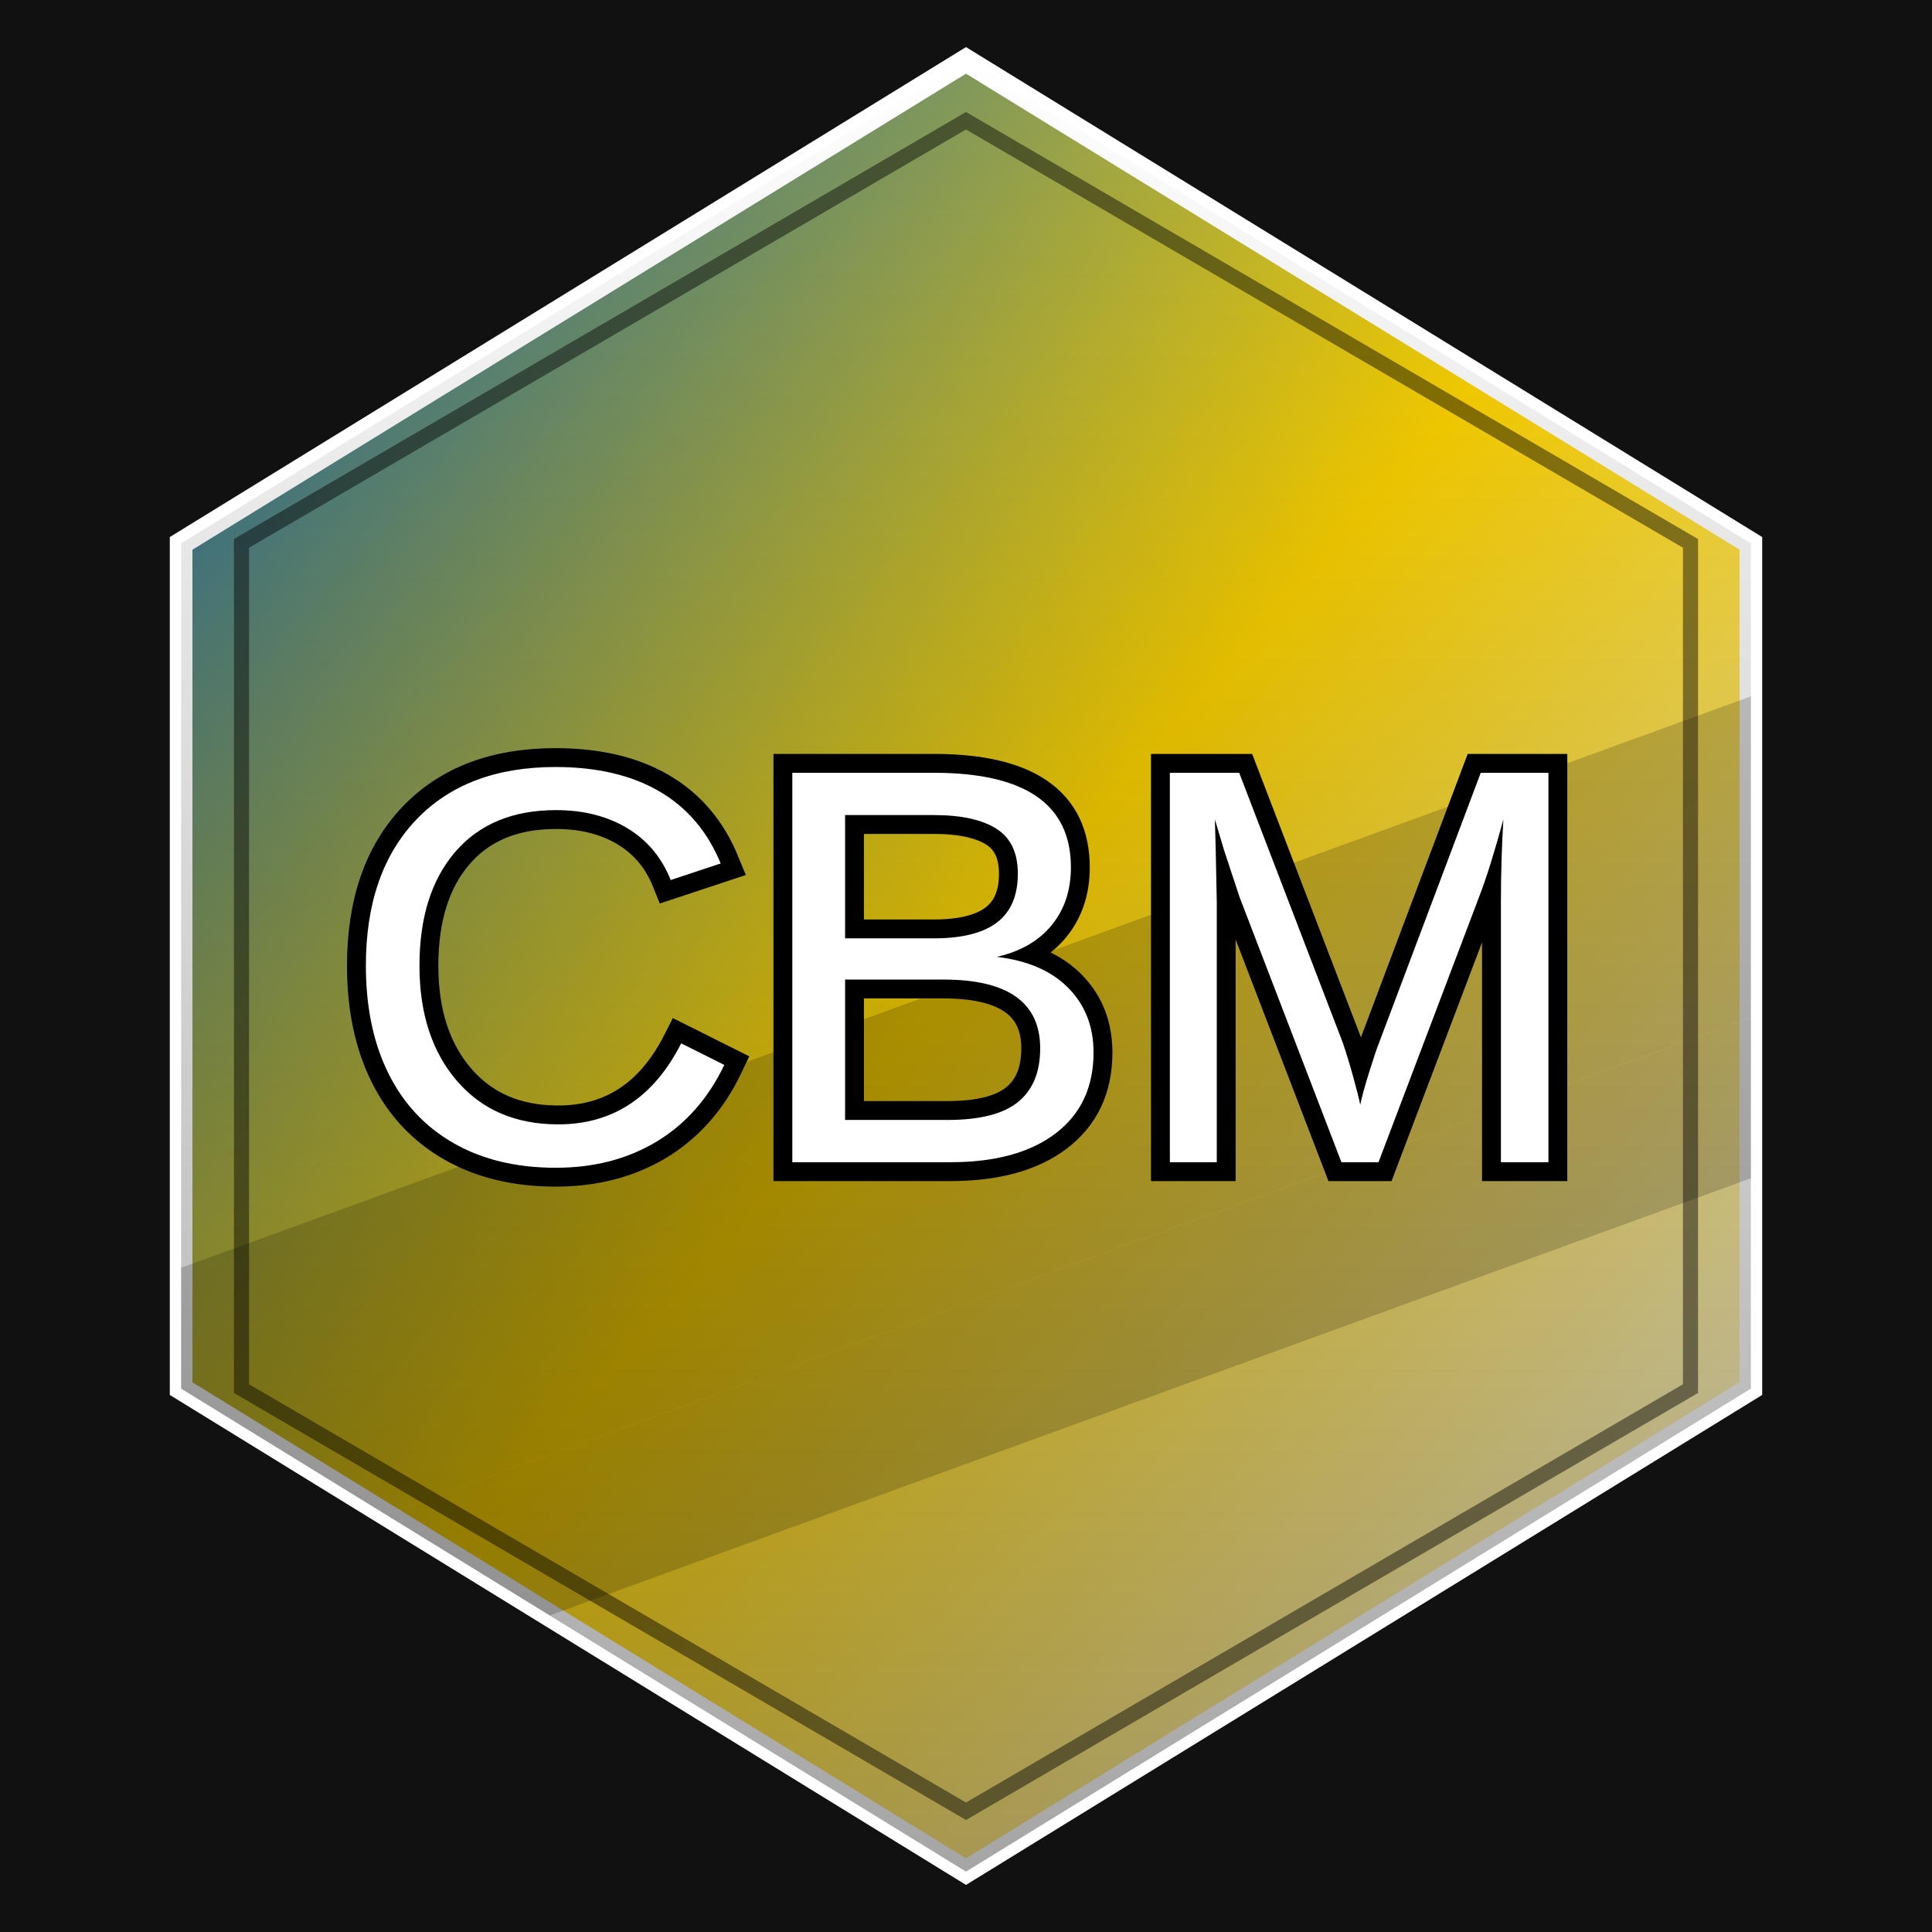
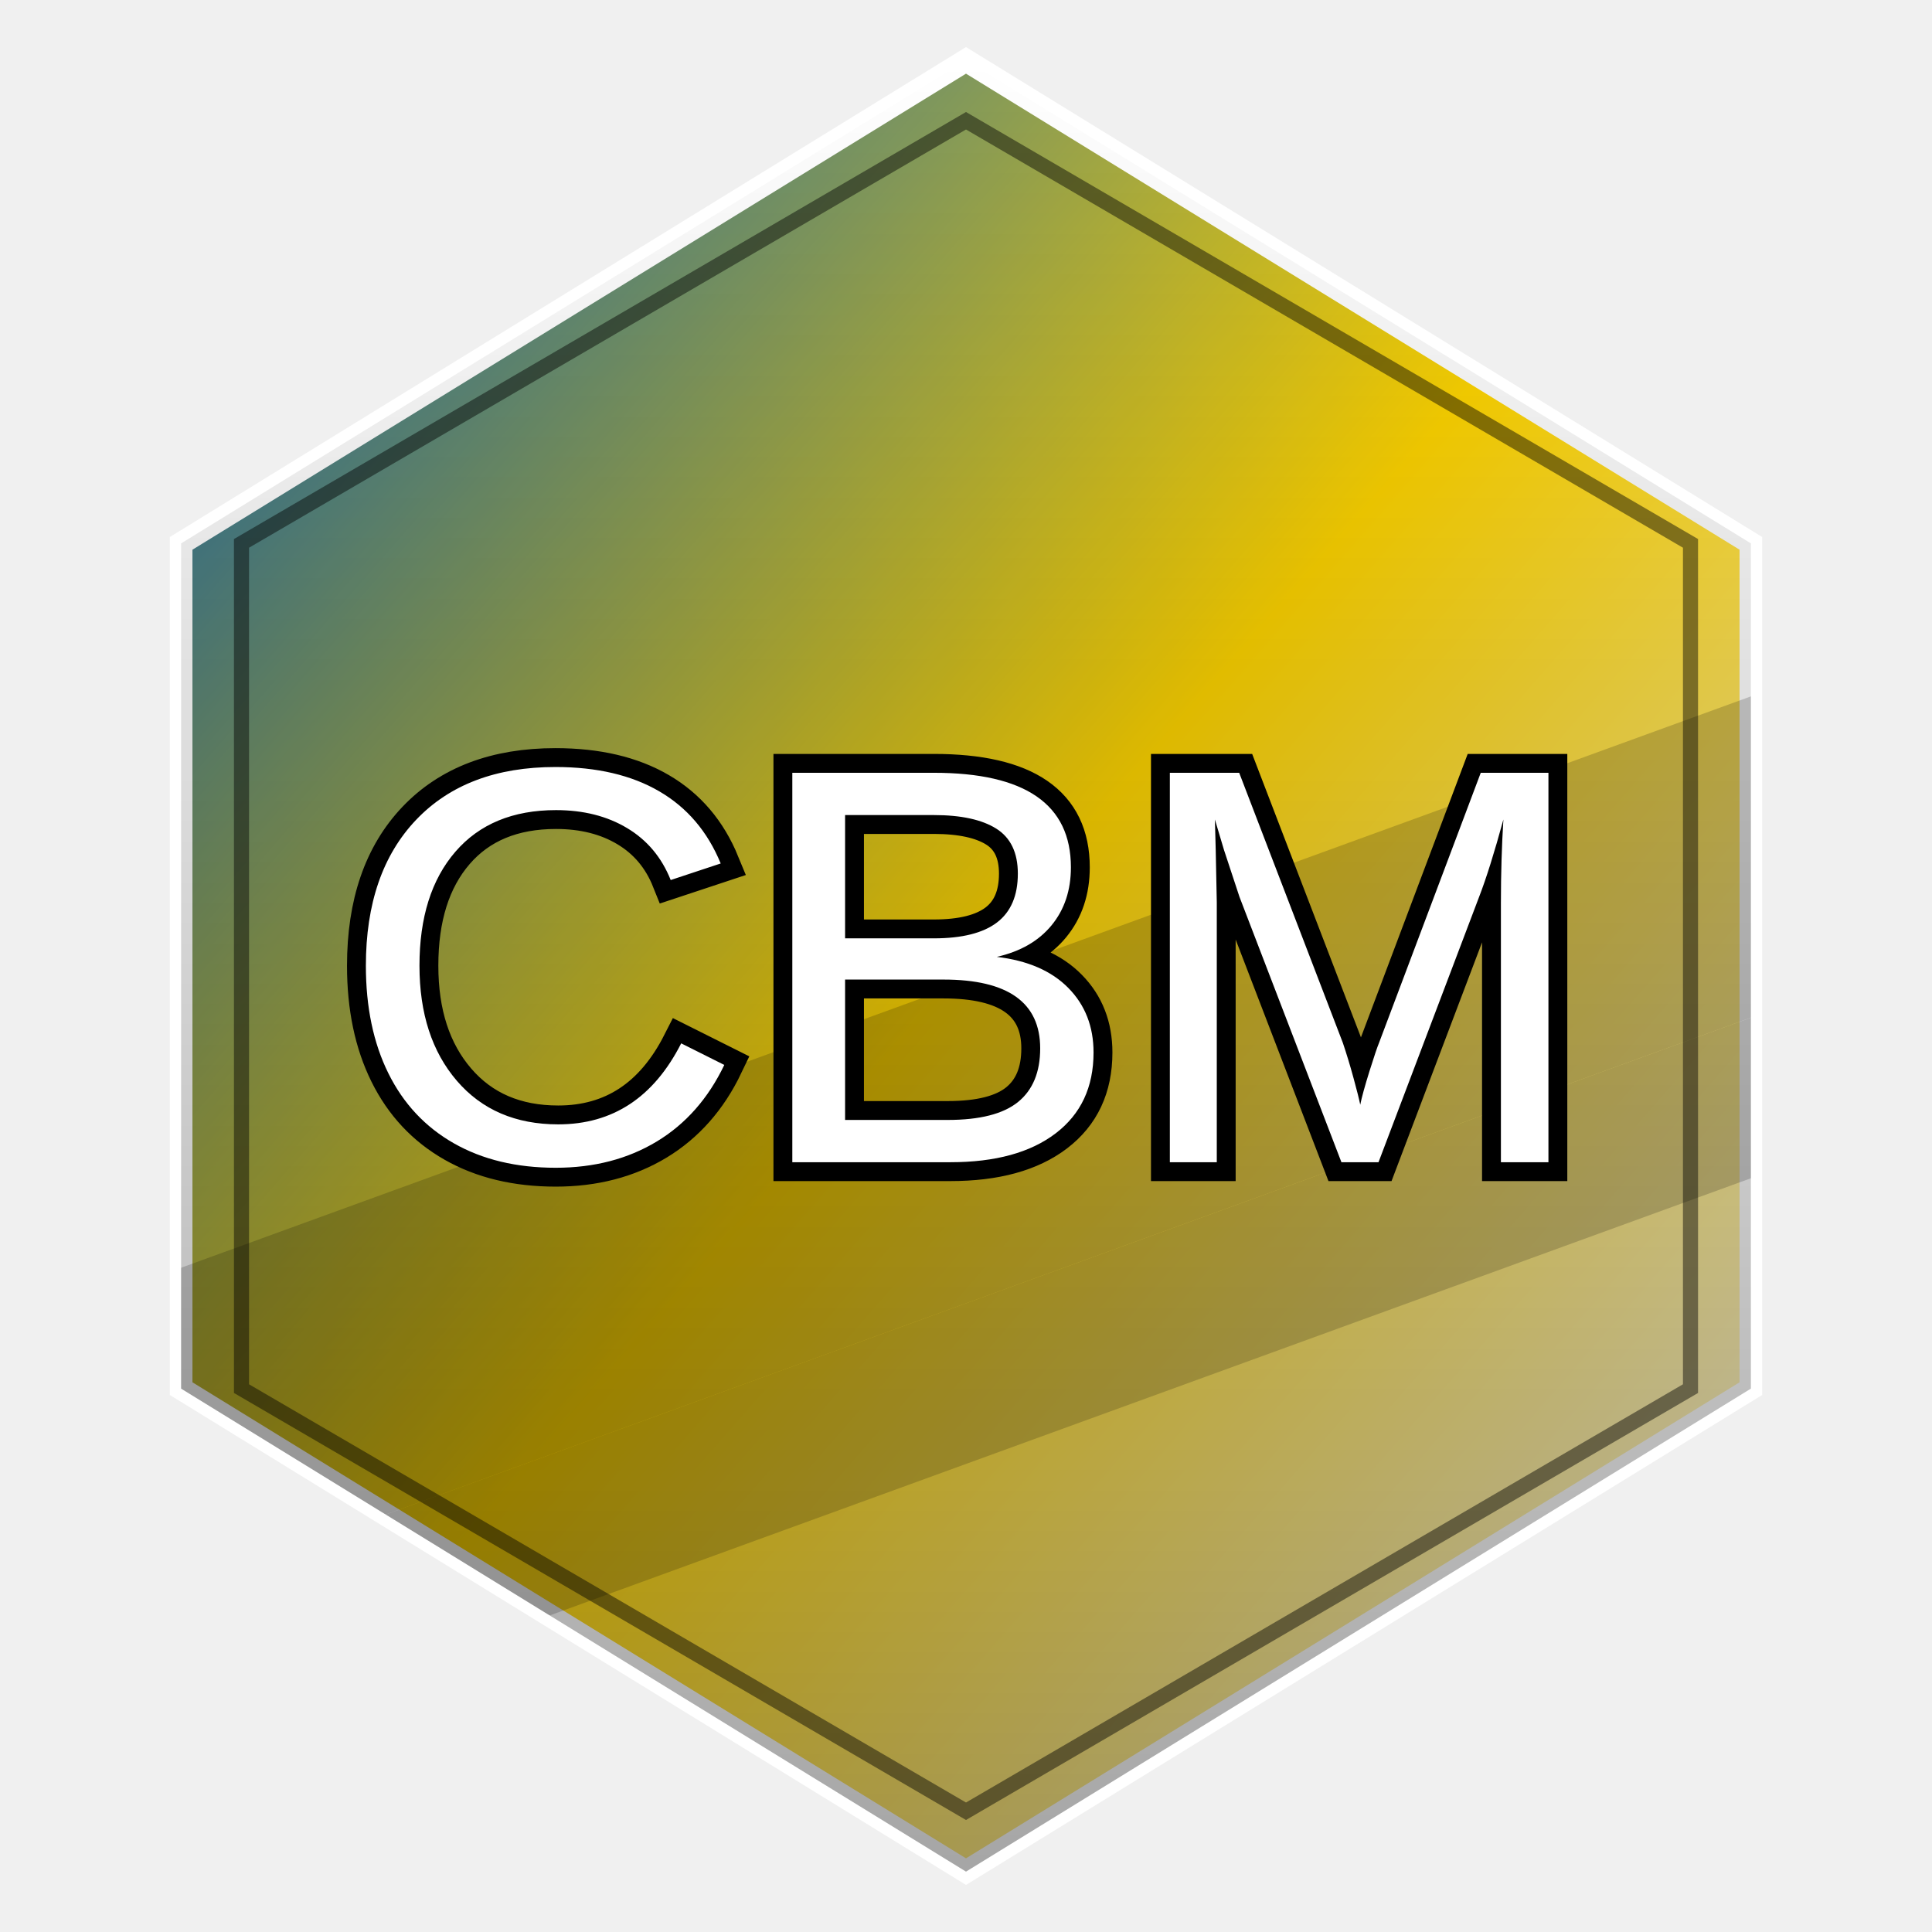
<svg xmlns="http://www.w3.org/2000/svg" width="512" height="512" viewBox="0 0 512 512" version="1.1">
  <defs>
    <linearGradient id="bgGrad" x1="0%" y1="0%" x2="100%" y2="100%">
      <stop offset="0%" stop-color="#005BBB" />
      <stop offset="50%" stop-color="#FFD500" />
      <stop offset="100%" stop-color="#FFFFFF" />
    </linearGradient>
    <linearGradient id="innerGrad" x1="0%" y1="0%" x2="0%" y2="100%">
      <stop offset="0%" stop-color="#000000" stop-opacity="0.0" />
      <stop offset="100%" stop-color="#000000" stop-opacity="0.35" />
    </linearGradient>
    <clipPath id="hexClip">
      <polygon points="         256,16         464,144         464,368         256,496         48,368         48,144       " />
    </clipPath>
  </defs>
-   <rect width="512" height="512" fill="#111111" />
  <polygon points="256,16 464,144 464,368 256,496 48,368 48,144" fill="url(#bgGrad)" stroke="#ffffff" stroke-width="6" />
  <polygon points="256,32 448,144 448,368 256,480 64,368 64,144" fill="none" stroke="#000000" stroke-opacity="0.45" stroke-width="4" />
  <polygon points="256,16 464,144 464,368 256,496 48,368 48,144" fill="url(#innerGrad)" clip-path="url(#hexClip)" />
  <g opacity="0.18" clip-path="url(#hexClip)">
    <rect x="-50" y="260" width="612" height="80" fill="#000000" transform="rotate(-20 256 256)" />
    <rect x="-80" y="340" width="612" height="40" fill="#000000" transform="rotate(-20 256 256)" />
  </g>
  <text x="256" y="256" font-family="Arial Black, Arial, sans-serif" font-size="150" fill="#ffffff" text-anchor="middle" dominant-baseline="central" paint-order="stroke" stroke="#000000" stroke-width="10">
    CBM
  </text>
</svg>
